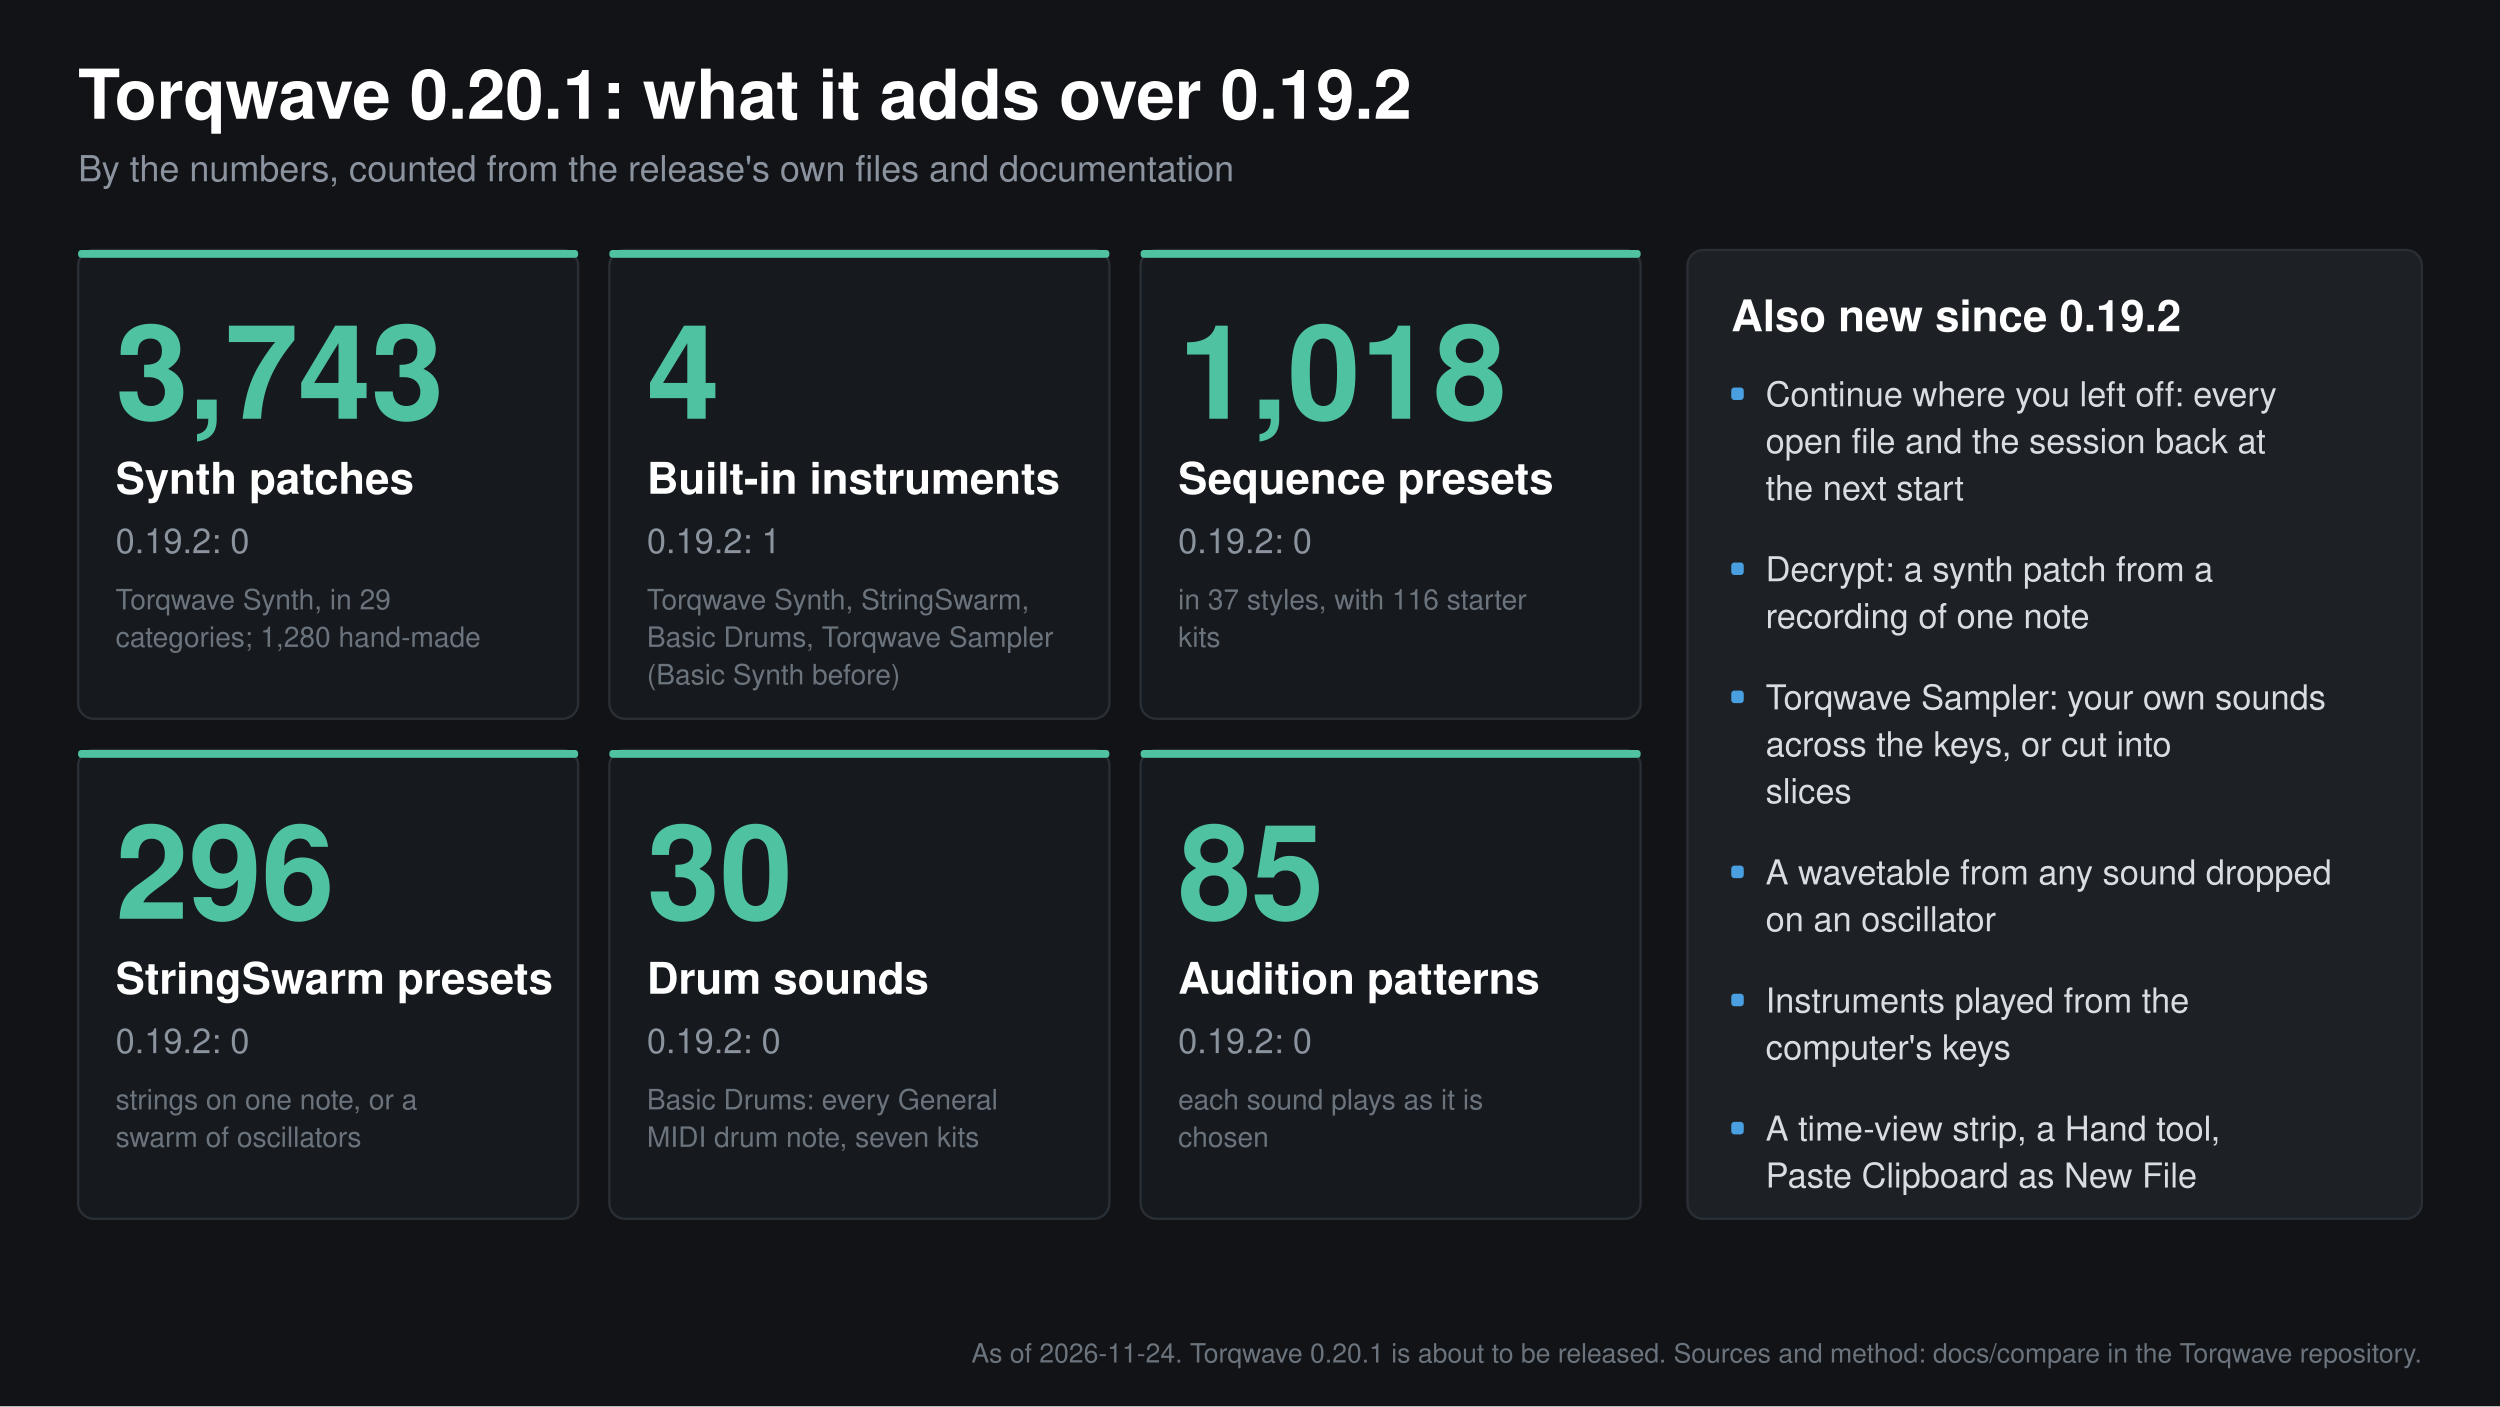
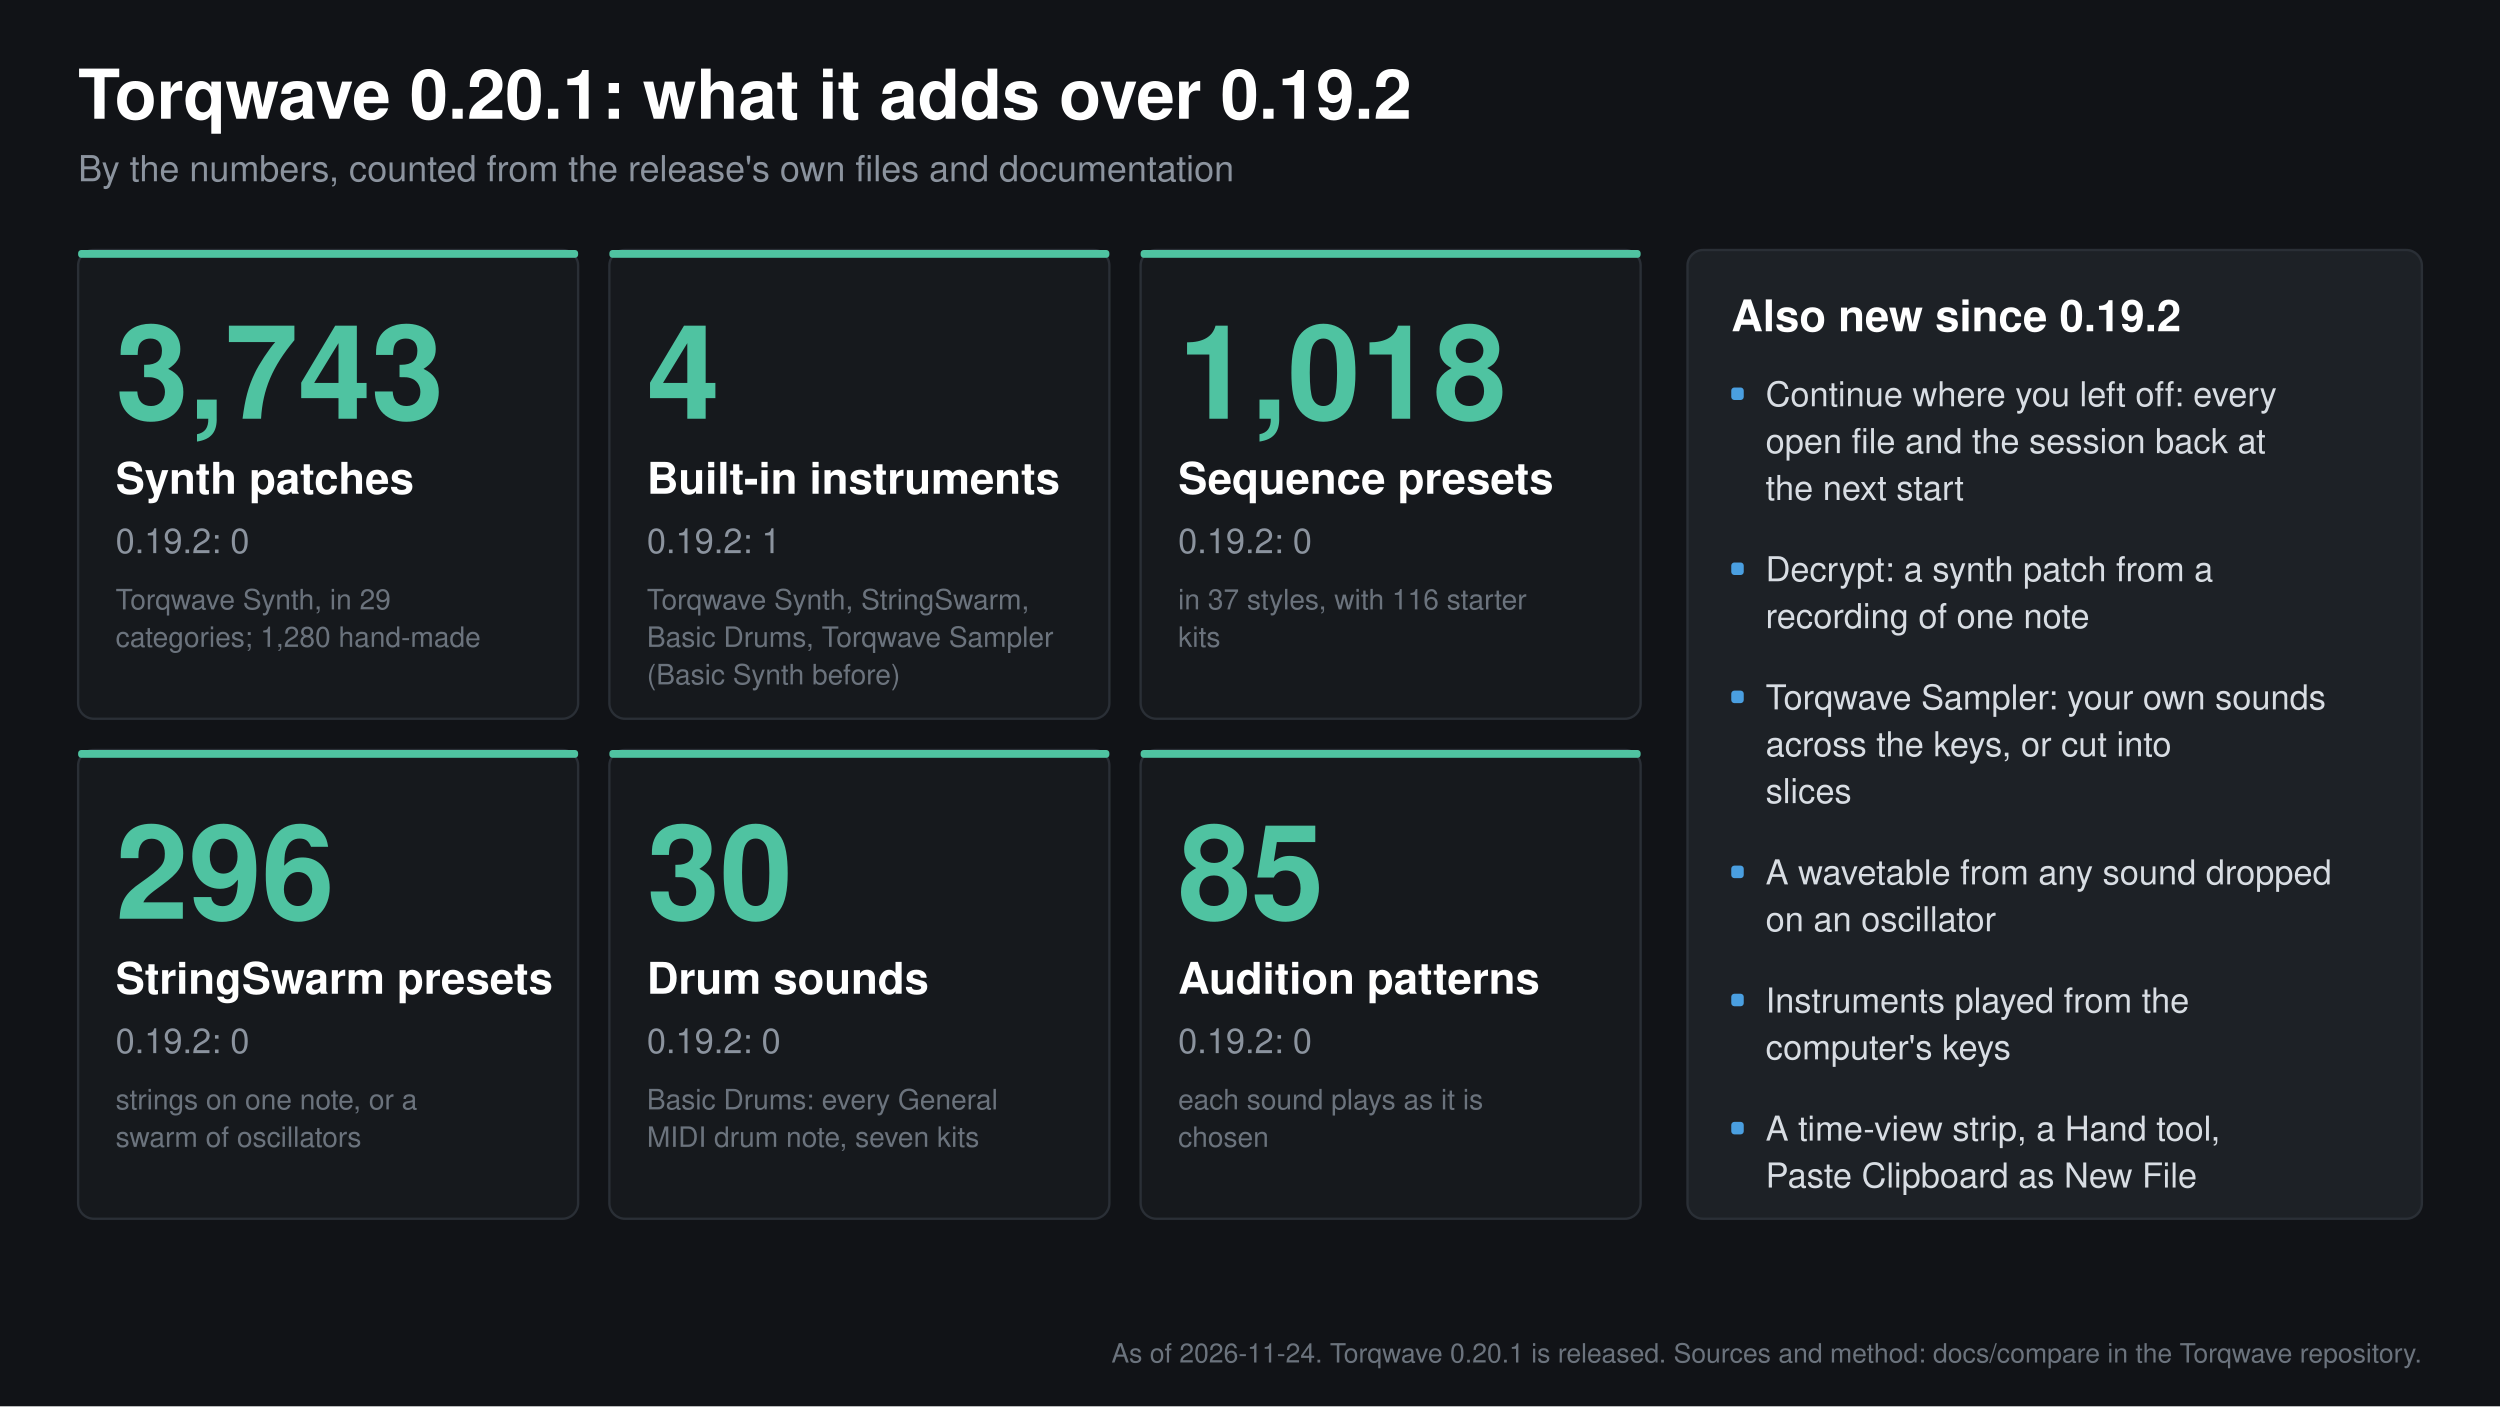
<svg xmlns="http://www.w3.org/2000/svg" width="1600" height="900" viewBox="0 0 1600 900" font-family="Helvetica Neue, Helvetica, Arial, sans-serif">
  <rect width="1600" height="900" fill="#111317" />
  <text x="50.0" y="76.0" font-size="44" fill="#ffffff" text-anchor="start" font-weight="bold">Torqwave 0.20.1: what it adds over 0.19.2</text>
  <text x="50.0" y="116.0" font-size="23" fill="#8b939e" text-anchor="start" font-weight="normal">By the numbers, counted from the release's own files and documentation</text>
-   <text x="1550.0" y="872.0" font-size="17" fill="#6b737d" text-anchor="end" font-weight="normal">As of 2026-11-24. Torqwave 0.20.1 is about to be released. Sources and method: docs/compare in the Torqwave repository.</text>
+   <text x="1550.0" y="872.0" font-size="17" fill="#6b737d" text-anchor="end" font-weight="normal">As of 2026-11-24. Torqwave 0.20.1 is released. Sources and method: docs/compare in the Torqwave repository.</text>
  <rect x="50.0" y="160.0" width="320.0" height="300.0" rx="10" fill="#16191d" stroke="#2a2f36" stroke-width="1.5" />
  <rect x="50.0" y="160.0" width="320.0" height="5.0" rx="2" fill="#4fc3a1" />
  <text x="74.0" y="268.0" font-size="84" fill="#4fc3a1" text-anchor="start" font-weight="bold">3,743</text>
  <text x="74.0" y="316.0" font-size="28" fill="#ffffff" text-anchor="start" font-weight="bold">Synth patches</text>
  <text x="74.0" y="354.0" font-size="22" fill="#8b939e" text-anchor="start" font-weight="normal">0.19.2: 0</text>
  <text x="74.0" y="390.0" font-size="18" fill="#6b737d" text-anchor="start" font-weight="normal">Torqwave Synth, in 29</text>
  <text x="74.0" y="414.0" font-size="18" fill="#6b737d" text-anchor="start" font-weight="normal">categories; 1,280 hand-made</text>
  <rect x="390.0" y="160.0" width="320.0" height="300.0" rx="10" fill="#16191d" stroke="#2a2f36" stroke-width="1.5" />
  <rect x="390.0" y="160.0" width="320.0" height="5.0" rx="2" fill="#4fc3a1" />
  <text x="414.0" y="268.0" font-size="84" fill="#4fc3a1" text-anchor="start" font-weight="bold">4</text>
  <text x="414.0" y="316.0" font-size="28" fill="#ffffff" text-anchor="start" font-weight="bold">Built-in instruments</text>
  <text x="414.0" y="354.0" font-size="22" fill="#8b939e" text-anchor="start" font-weight="normal">0.19.2: 1</text>
  <text x="414.0" y="390.0" font-size="18" fill="#6b737d" text-anchor="start" font-weight="normal">Torqwave Synth, StringSwarm,</text>
  <text x="414.0" y="414.0" font-size="18" fill="#6b737d" text-anchor="start" font-weight="normal">Basic Drums, Torqwave Sampler</text>
  <text x="414.0" y="438.0" font-size="18" fill="#6b737d" text-anchor="start" font-weight="normal">(Basic Synth before)</text>
  <rect x="730.0" y="160.0" width="320.0" height="300.0" rx="10" fill="#16191d" stroke="#2a2f36" stroke-width="1.5" />
  <rect x="730.0" y="160.0" width="320.0" height="5.0" rx="2" fill="#4fc3a1" />
  <text x="754.0" y="268.0" font-size="84" fill="#4fc3a1" text-anchor="start" font-weight="bold">1,018</text>
  <text x="754.0" y="316.0" font-size="28" fill="#ffffff" text-anchor="start" font-weight="bold">Sequence presets</text>
  <text x="754.0" y="354.0" font-size="22" fill="#8b939e" text-anchor="start" font-weight="normal">0.19.2: 0</text>
  <text x="754.0" y="390.0" font-size="18" fill="#6b737d" text-anchor="start" font-weight="normal">in 37 styles, with 116 starter</text>
  <text x="754.0" y="414.0" font-size="18" fill="#6b737d" text-anchor="start" font-weight="normal">kits</text>
  <rect x="50.0" y="480.0" width="320.0" height="300.0" rx="10" fill="#16191d" stroke="#2a2f36" stroke-width="1.5" />
  <rect x="50.0" y="480.0" width="320.0" height="5.0" rx="2" fill="#4fc3a1" />
  <text x="74.0" y="588.0" font-size="84" fill="#4fc3a1" text-anchor="start" font-weight="bold">296</text>
  <text x="74.0" y="636.0" font-size="28" fill="#ffffff" text-anchor="start" font-weight="bold">StringSwarm presets</text>
  <text x="74.0" y="674.0" font-size="22" fill="#8b939e" text-anchor="start" font-weight="normal">0.19.2: 0</text>
  <text x="74.0" y="710.0" font-size="18" fill="#6b737d" text-anchor="start" font-weight="normal">strings on one note, or a</text>
  <text x="74.0" y="734.0" font-size="18" fill="#6b737d" text-anchor="start" font-weight="normal">swarm of oscillators</text>
  <rect x="390.0" y="480.0" width="320.0" height="300.0" rx="10" fill="#16191d" stroke="#2a2f36" stroke-width="1.5" />
  <rect x="390.0" y="480.0" width="320.0" height="5.0" rx="2" fill="#4fc3a1" />
  <text x="414.0" y="588.0" font-size="84" fill="#4fc3a1" text-anchor="start" font-weight="bold">30</text>
  <text x="414.0" y="636.0" font-size="28" fill="#ffffff" text-anchor="start" font-weight="bold">Drum sounds</text>
  <text x="414.0" y="674.0" font-size="22" fill="#8b939e" text-anchor="start" font-weight="normal">0.19.2: 0</text>
  <text x="414.0" y="710.0" font-size="18" fill="#6b737d" text-anchor="start" font-weight="normal">Basic Drums: every General</text>
  <text x="414.0" y="734.0" font-size="18" fill="#6b737d" text-anchor="start" font-weight="normal">MIDI drum note, seven kits</text>
  <rect x="730.0" y="480.0" width="320.0" height="300.0" rx="10" fill="#16191d" stroke="#2a2f36" stroke-width="1.5" />
  <rect x="730.0" y="480.0" width="320.0" height="5.0" rx="2" fill="#4fc3a1" />
  <text x="754.0" y="588.0" font-size="84" fill="#4fc3a1" text-anchor="start" font-weight="bold">85</text>
  <text x="754.0" y="636.0" font-size="28" fill="#ffffff" text-anchor="start" font-weight="bold">Audition patterns</text>
  <text x="754.0" y="674.0" font-size="22" fill="#8b939e" text-anchor="start" font-weight="normal">0.19.2: 0</text>
  <text x="754.0" y="710.0" font-size="18" fill="#6b737d" text-anchor="start" font-weight="normal">each sound plays as it is</text>
  <text x="754.0" y="734.0" font-size="18" fill="#6b737d" text-anchor="start" font-weight="normal">chosen</text>
  <rect x="1080.0" y="160.0" width="470.0" height="620.0" rx="10" fill="#1d2126" stroke="#2a2f36" stroke-width="1.5" />
  <text x="1108.0" y="212.0" font-size="28" fill="#ffffff" text-anchor="start" font-weight="bold">Also new since 0.19.2</text>
  <rect x="1108.0" y="248.0" width="8.0" height="8.0" rx="2" fill="#4a9fe0" />
  <text x="1130.0" y="260.0" font-size="22" fill="#d8dde3" text-anchor="start" font-weight="normal">Continue where you left off: every</text>
  <text x="1130.0" y="290.0" font-size="22" fill="#d8dde3" text-anchor="start" font-weight="normal">open file and the session back at</text>
  <text x="1130.0" y="320.0" font-size="22" fill="#d8dde3" text-anchor="start" font-weight="normal">the next start</text>
  <rect x="1108.0" y="360.0" width="8.0" height="8.0" rx="2" fill="#4a9fe0" />
  <text x="1130.0" y="372.0" font-size="22" fill="#d8dde3" text-anchor="start" font-weight="normal">Decrypt: a synth patch from a</text>
  <text x="1130.0" y="402.0" font-size="22" fill="#d8dde3" text-anchor="start" font-weight="normal">recording of one note</text>
  <rect x="1108.0" y="442.0" width="8.0" height="8.0" rx="2" fill="#4a9fe0" />
  <text x="1130.0" y="454.0" font-size="22" fill="#d8dde3" text-anchor="start" font-weight="normal">Torqwave Sampler: your own sounds</text>
  <text x="1130.0" y="484.0" font-size="22" fill="#d8dde3" text-anchor="start" font-weight="normal">across the keys, or cut into</text>
  <text x="1130.0" y="514.0" font-size="22" fill="#d8dde3" text-anchor="start" font-weight="normal">slices</text>
  <rect x="1108.0" y="554.0" width="8.0" height="8.0" rx="2" fill="#4a9fe0" />
  <text x="1130.0" y="566.0" font-size="22" fill="#d8dde3" text-anchor="start" font-weight="normal">A wavetable from any sound dropped</text>
  <text x="1130.0" y="596.0" font-size="22" fill="#d8dde3" text-anchor="start" font-weight="normal">on an oscillator</text>
  <rect x="1108.0" y="636.0" width="8.0" height="8.0" rx="2" fill="#4a9fe0" />
  <text x="1130.0" y="648.0" font-size="22" fill="#d8dde3" text-anchor="start" font-weight="normal">Instruments played from the</text>
  <text x="1130.0" y="678.0" font-size="22" fill="#d8dde3" text-anchor="start" font-weight="normal">computer's keys</text>
  <rect x="1108.0" y="718.0" width="8.0" height="8.0" rx="2" fill="#4a9fe0" />
  <text x="1130.0" y="730.0" font-size="22" fill="#d8dde3" text-anchor="start" font-weight="normal">A time-view strip, a Hand tool,</text>
  <text x="1130.0" y="760.0" font-size="22" fill="#d8dde3" text-anchor="start" font-weight="normal">Paste Clipboard as New File</text>
</svg>
